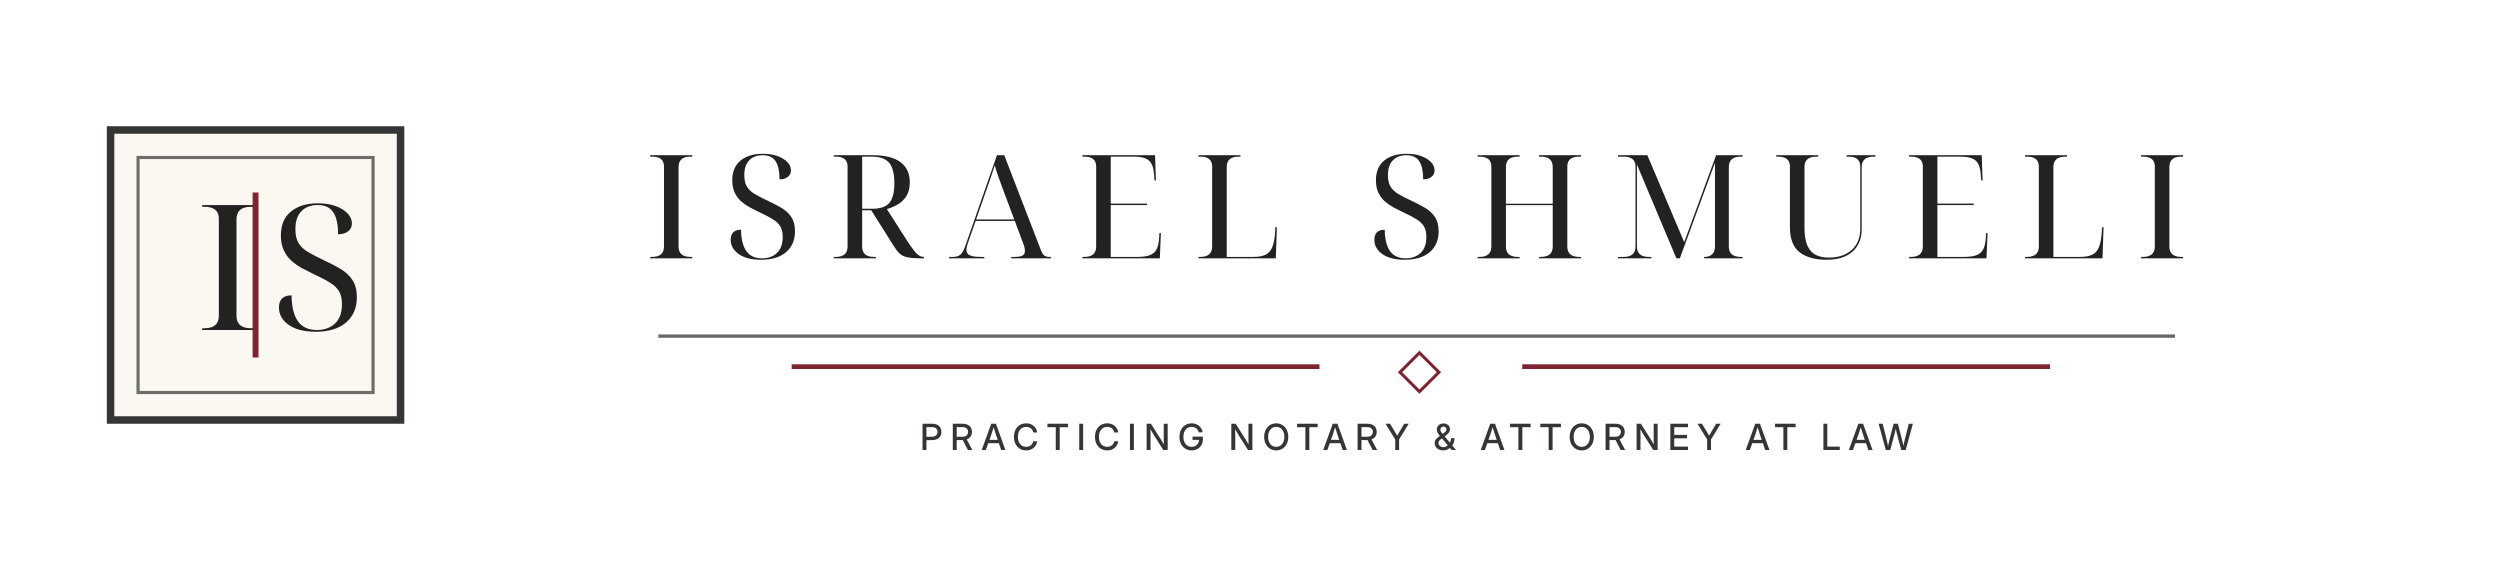
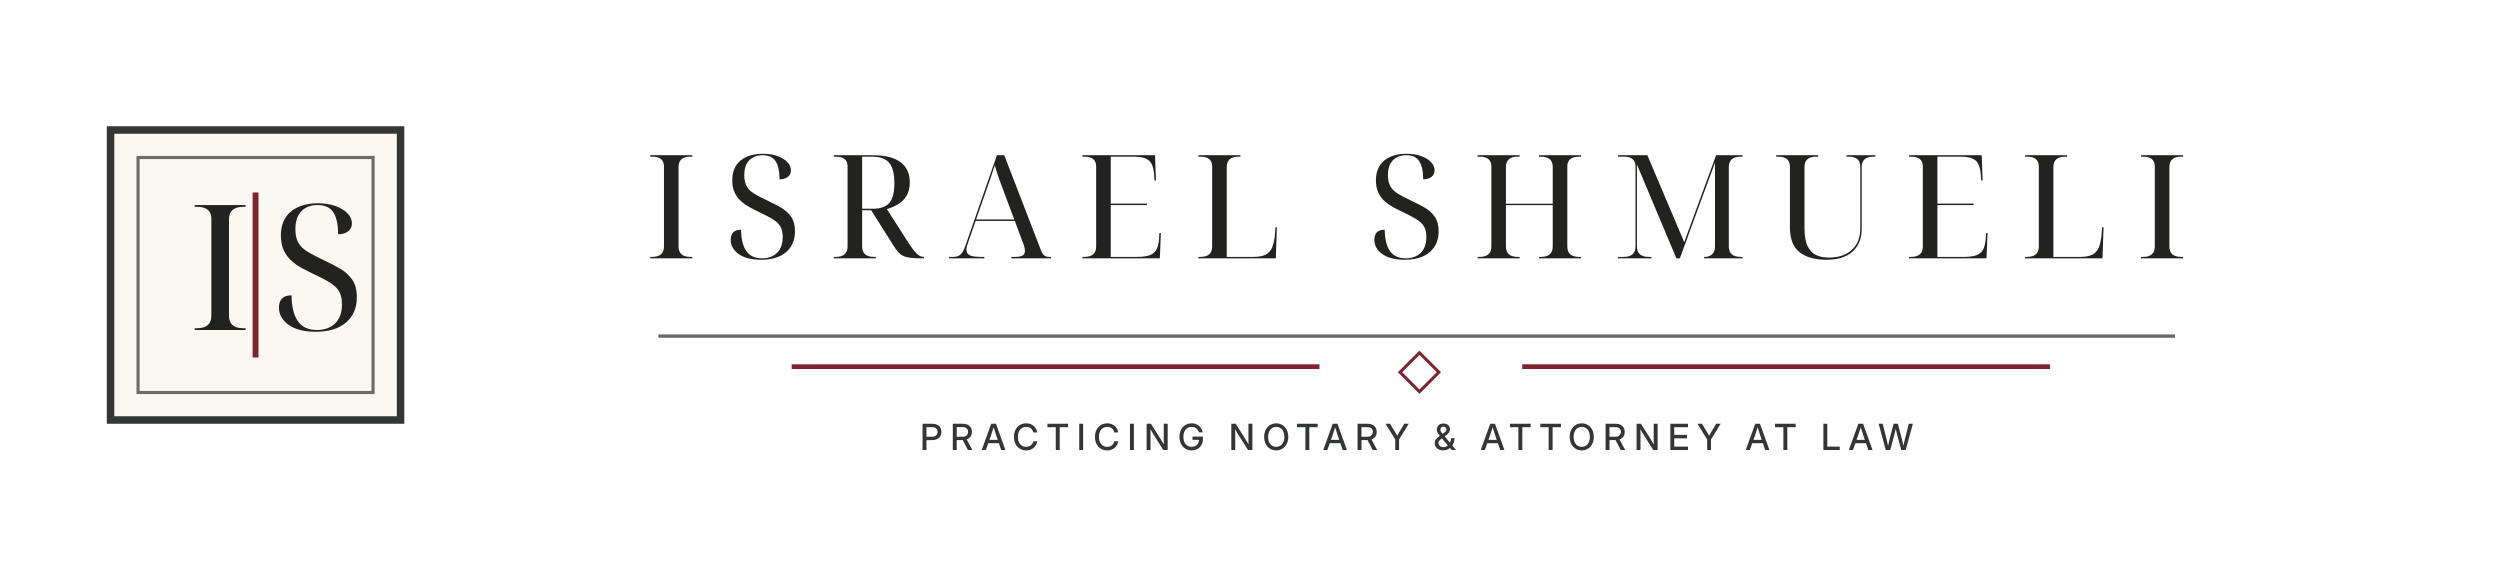
<svg xmlns="http://www.w3.org/2000/svg" width="900" height="210" viewBox="0 0 900 210" role="img" aria-label="Israel Shmueli logo">
  <defs>
    <style>
      .name { font-family: 'EB Garamond', 'Noto Serif Display', Georgia, serif; font-weight: 400; letter-spacing: 0.18em; }
      .mono { font-family: 'EB Garamond', 'Noto Serif Display', Georgia, serif; font-weight: 400; letter-spacing: -0.03em; }
      .sub { font-family: 'Inter Display', 'Inter', Arial, sans-serif; font-weight: 500; letter-spacing: 0.22em; }
      .micro { font-family: 'Inter Display', 'Inter', Arial, sans-serif; font-weight: 500; letter-spacing: 0.32em; }
    </style>
    <filter id="softShadow" x="-20%" y="-20%" width="140%" height="140%">
      <feDropShadow dx="0" dy="2" stdDeviation="2" flood-color="#000000" flood-opacity="0.14" />
    </filter>
  </defs>
  <rect width="900" height="210" fill="transparent" />
  <g id="is-mark" transform="translate(38,45) scale(0.9)">
    <rect x="2" y="2" width="116" height="116" fill="#FBF8F2" stroke="#343635" stroke-width="3" />
    <rect x="13" y="13" width="94" height="94" fill="none" stroke="#343635" stroke-width="1.25" opacity="0.72" />
    <line x1="60" y1="27" x2="60" y2="93" stroke="#7E2430" stroke-width="2.35" />
-     <text class="mono" x="36" y="82" font-size="70" fill="#222321">I</text>
+     <text class="mono" x="33" y="82" font-size="70" fill="#222321">I</text>
    <text class="mono" x="66" y="82" font-size="70" fill="#222321">S</text>
  </g>
  <text class="name" x="510" y="93" text-anchor="middle" font-size="52" fill="#222321">ISRAEL SHMUELI</text>
  <line x1="237" y1="121" x2="783" y2="121" stroke="#343635" stroke-width="1.2" opacity="0.75" />
  <line x1="285" y1="132" x2="475" y2="132" stroke="#7E2430" stroke-width="1.7" />
  <line x1="548" y1="132" x2="738" y2="132" stroke="#7E2430" stroke-width="1.7" />
  <path d="M511 127 l7 7 l-7 7 l-7 -7 z" fill="transparent" stroke="#7E2430" stroke-width="1.1" />
  <text class="sub" x="510" y="162" text-anchor="middle" font-size="13" fill="#343635">PRACTICING NOTARY &amp; ATTORNEY AT LAW</text>
</svg>
